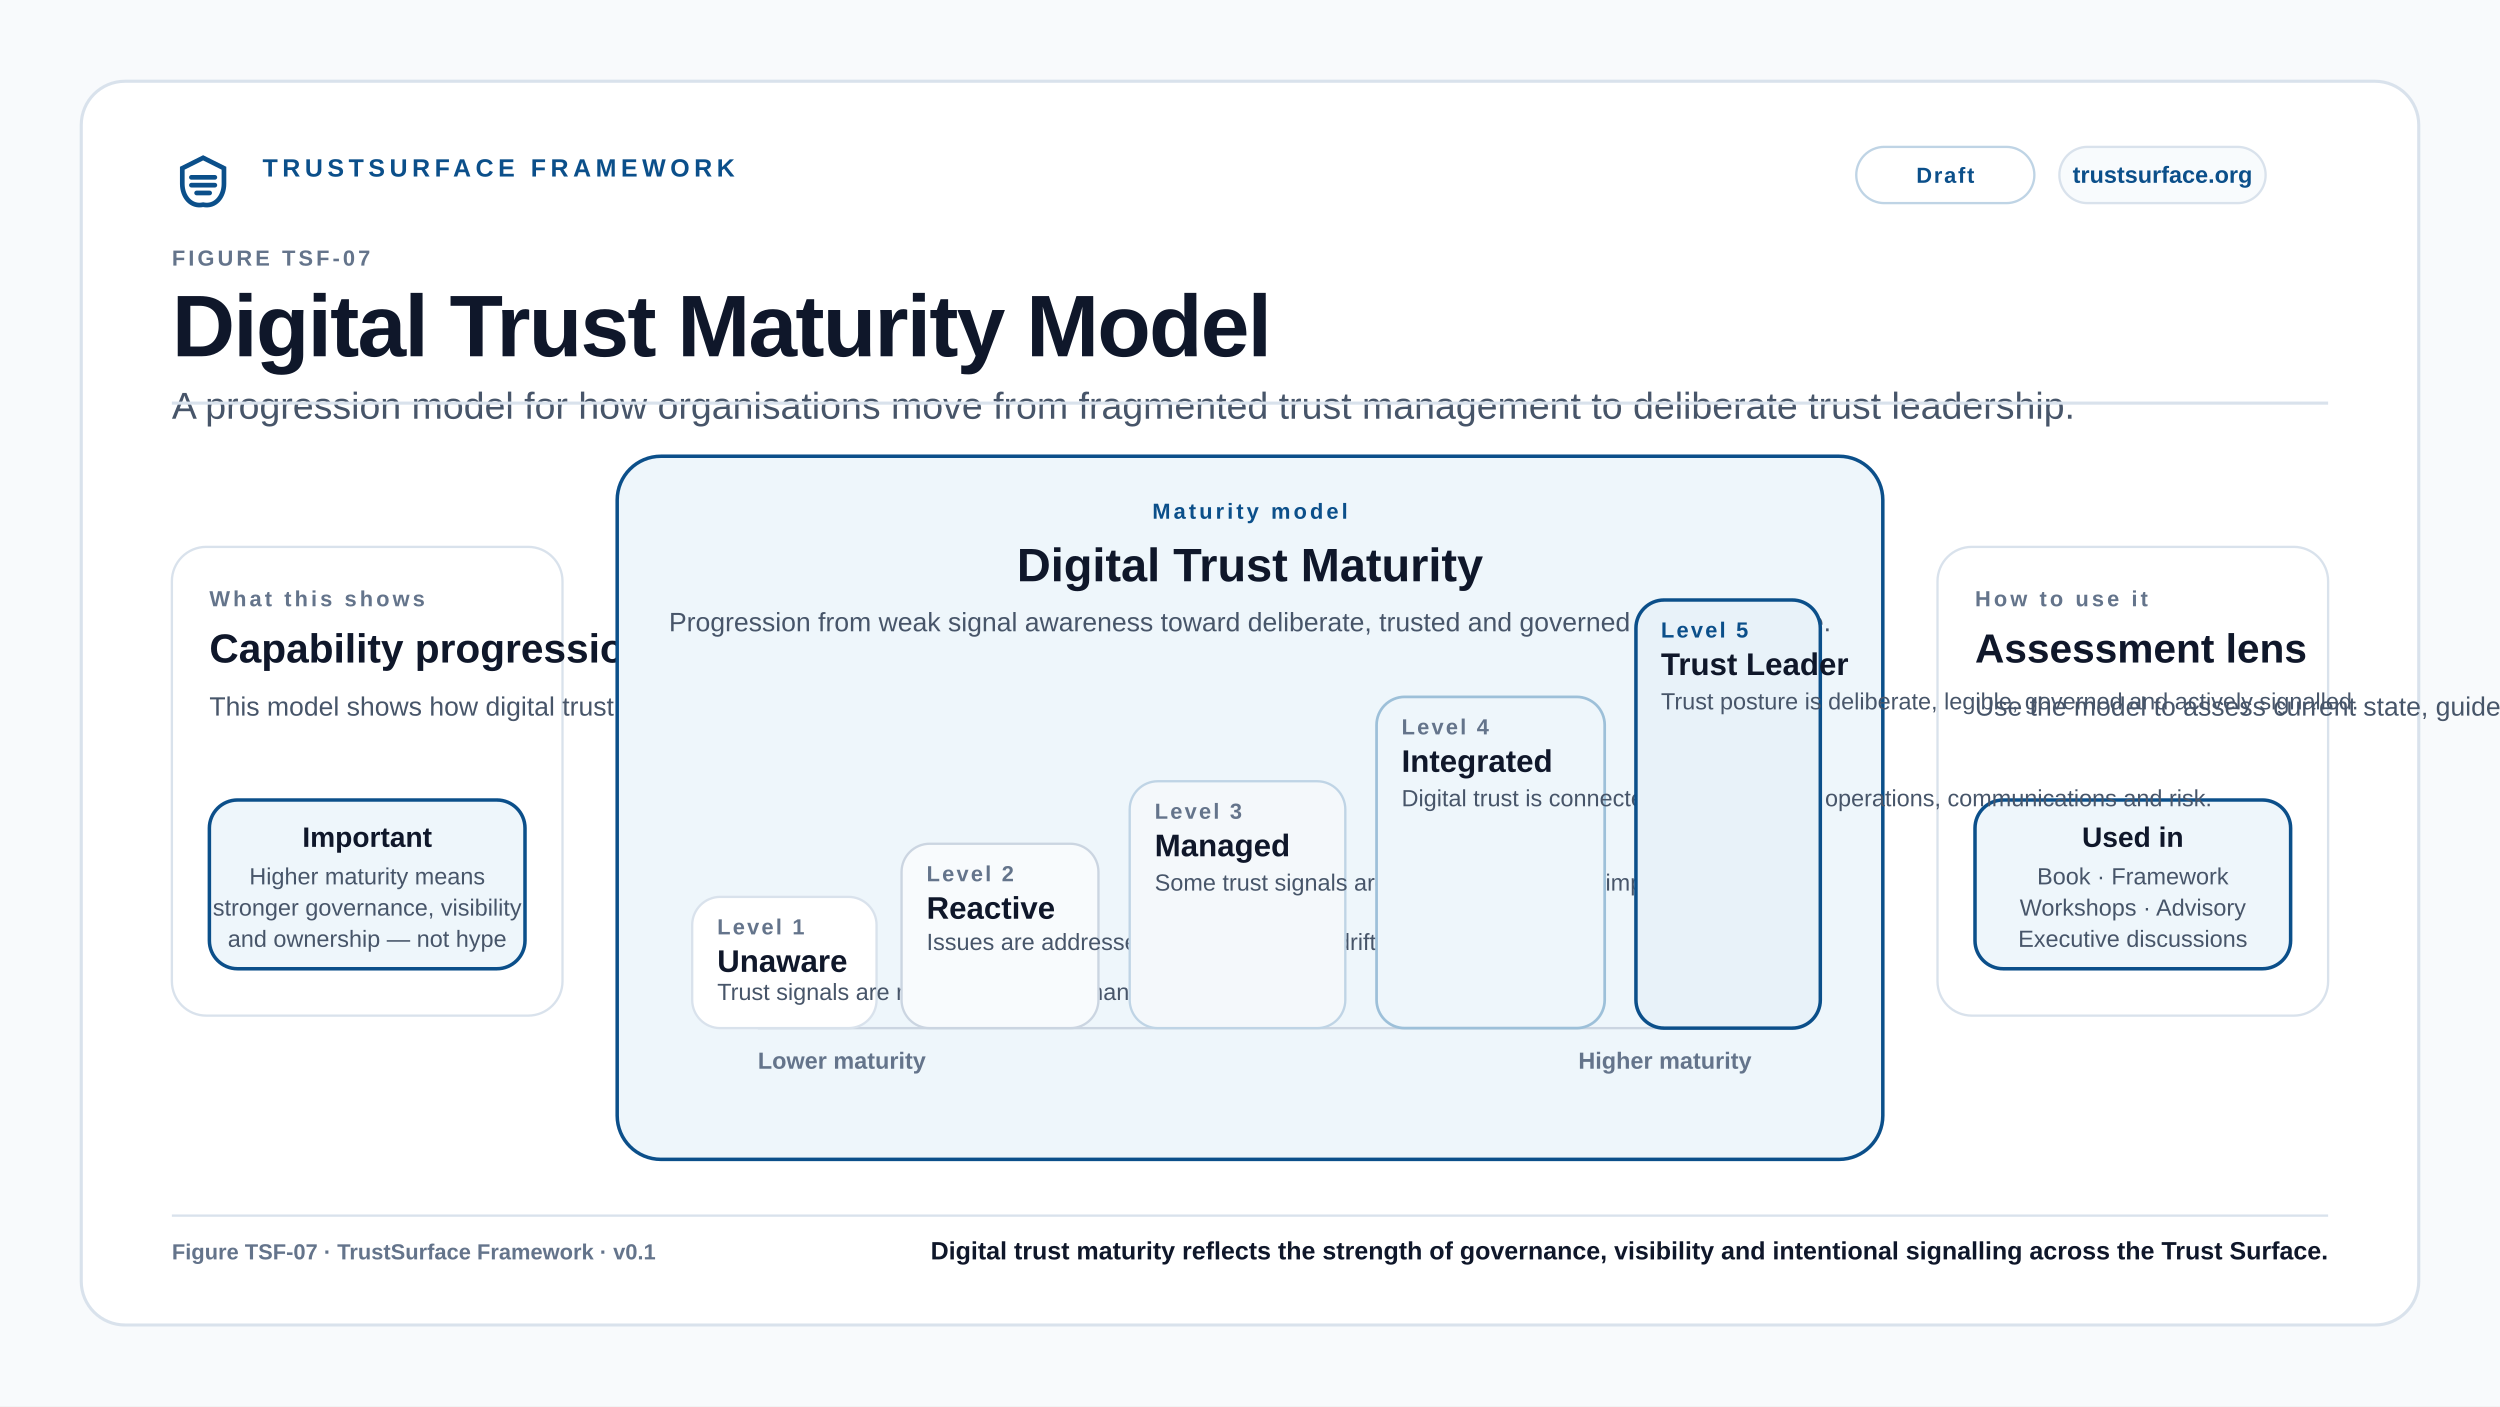
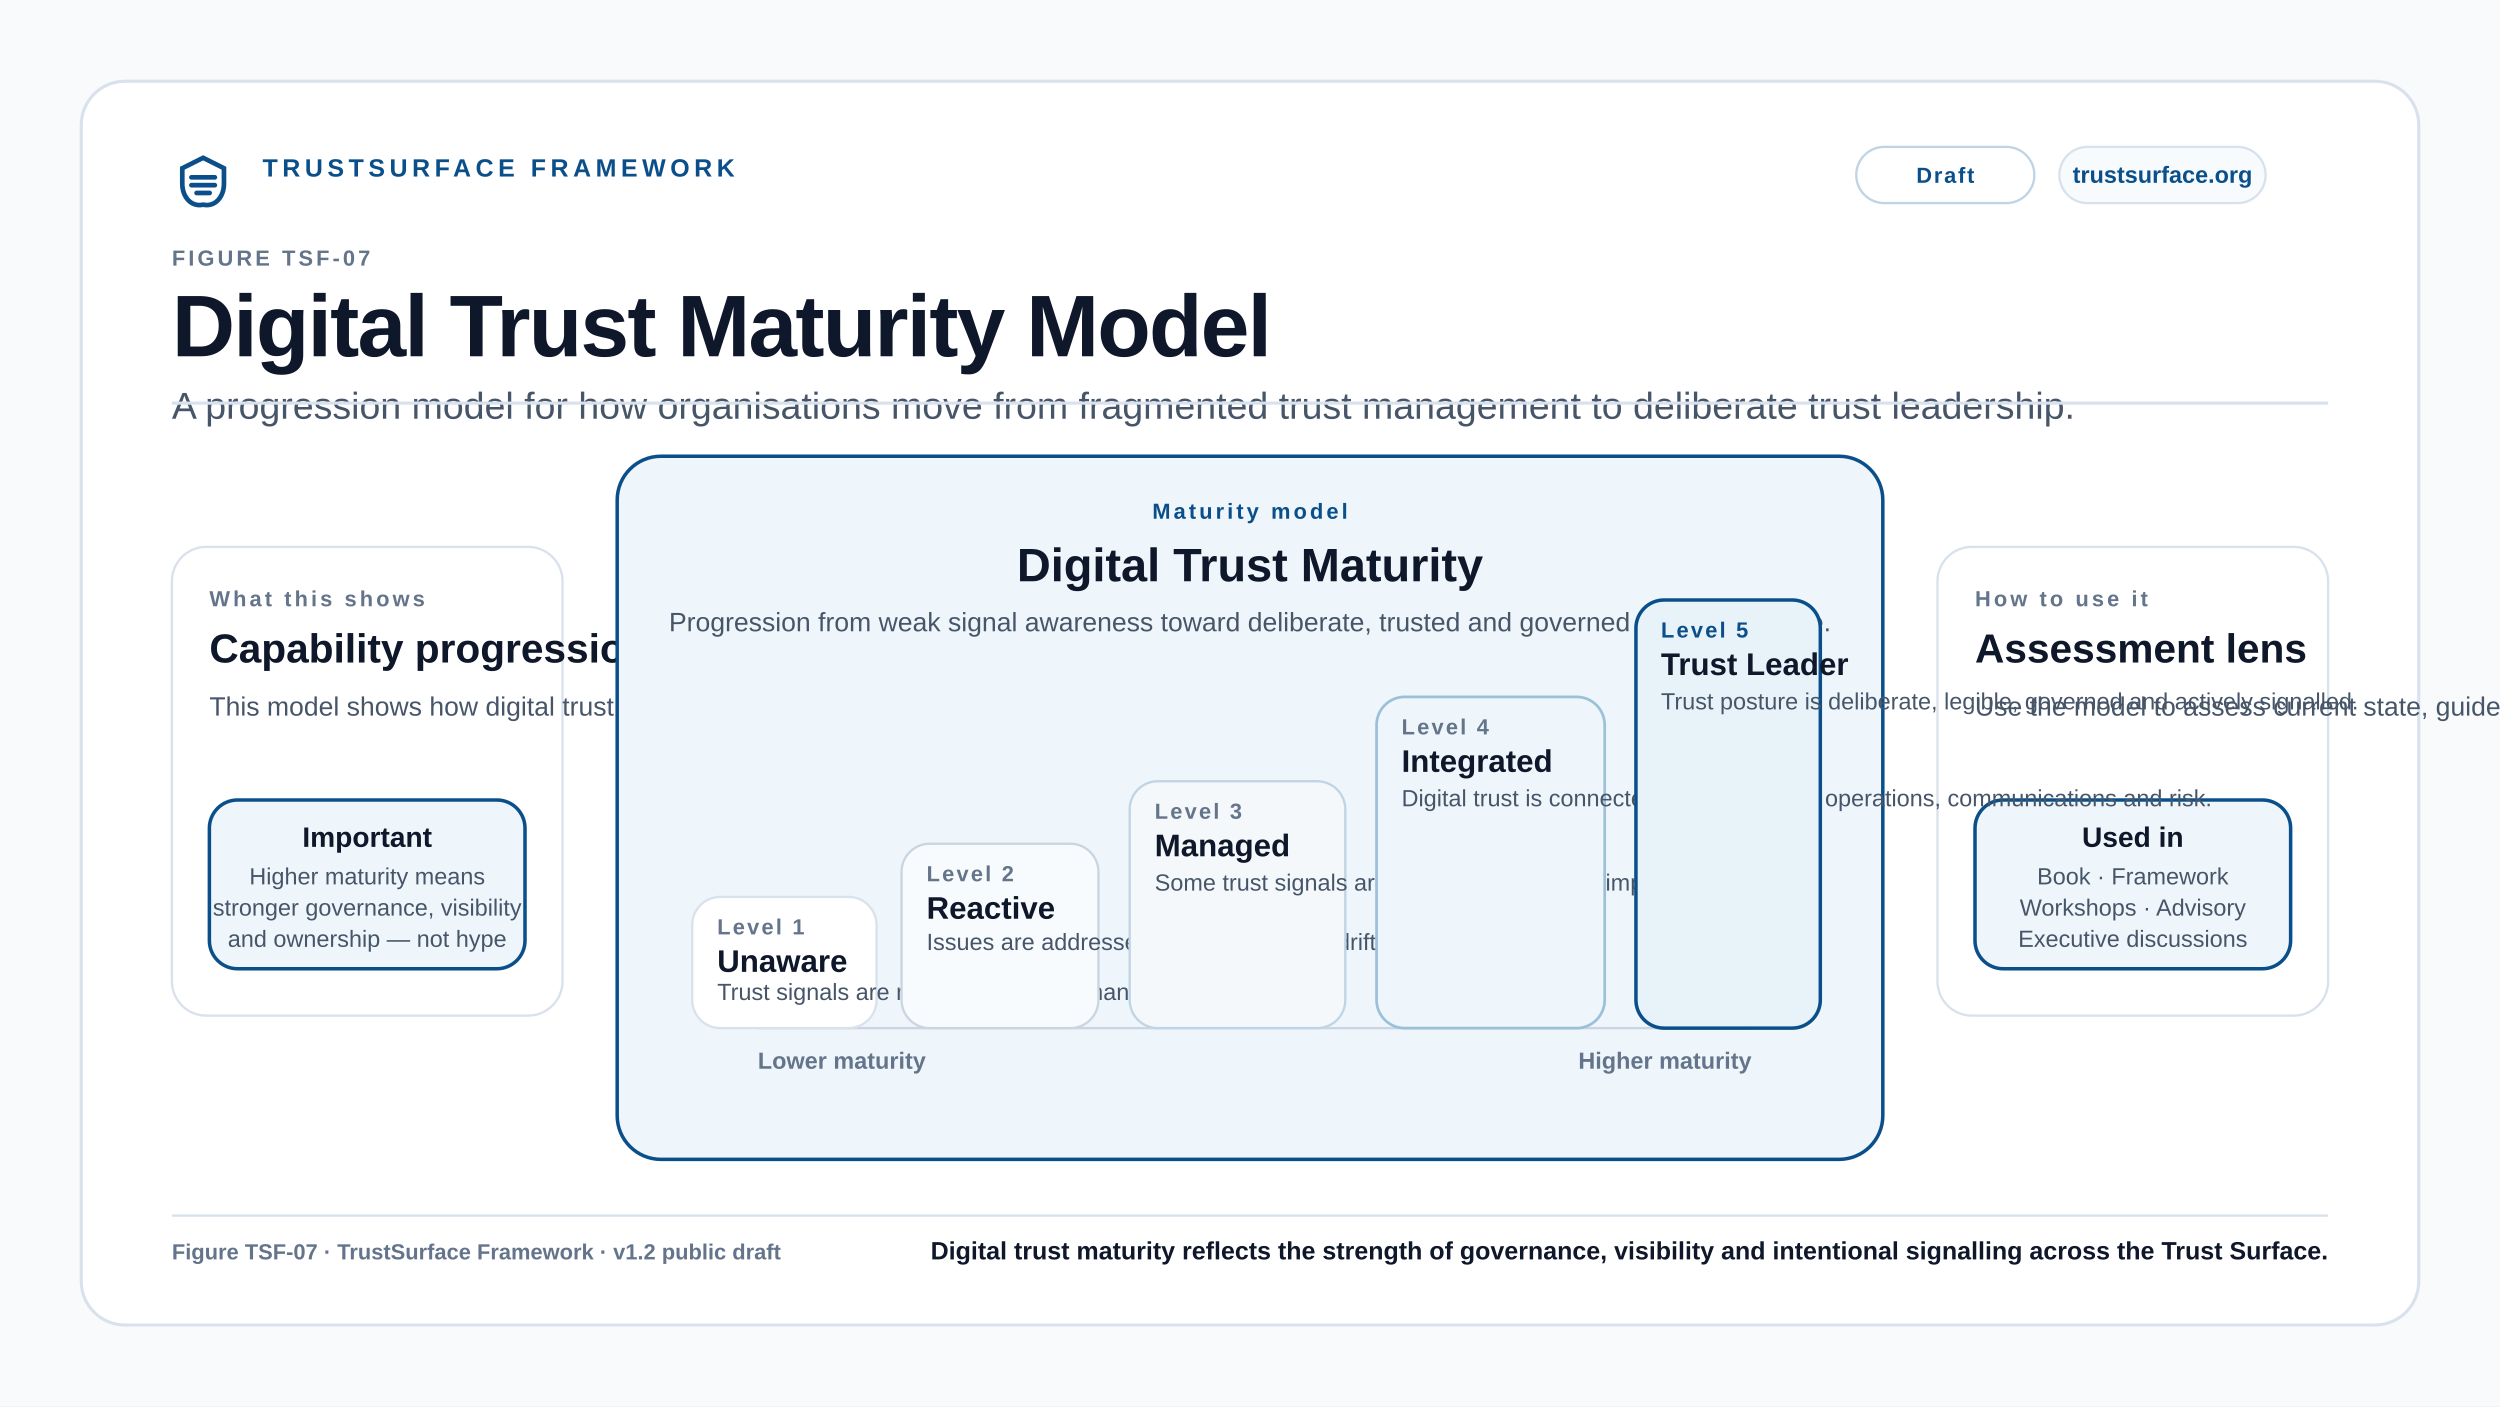
<svg xmlns="http://www.w3.org/2000/svg" width="1600" height="900" viewBox="0 0 1600 900" fill="none" role="img" aria-labelledby="title desc">
  <defs>
    <style>
      text { font-family: Poppins, Arial, sans-serif; fill: #0f172a; }

      .bg { fill: #f8fafc; }
      .frame { fill: #ffffff; stroke: #d9e2ec; stroke-width: 2; }
      .rule { stroke: #d9e2ec; stroke-width: 2; }
      .footer-rule { stroke: #d9e2ec; stroke-width: 1.5; }

      .pill { fill: #ffffff; stroke: #bfd4e5; stroke-width: 1.5; }
      .site-pill { fill: #f8fbfd; stroke: #d9e2ec; stroke-width: 1.5; }

      .panel { fill: #ffffff; stroke: #d9e2ec; stroke-width: 1.5; }
      .panel-soft { fill: #f8fbfd; stroke: #d9e2ec; stroke-width: 1.5; }
      .panel-accent { fill: #eef6fb; stroke: #0b4f8a; stroke-width: 2.25; }

      .step-1 { fill: #ffffff; stroke: #d9e2ec; stroke-width: 1.5; }
      .step-2 { fill: #f8fbfd; stroke: #cbd5e1; stroke-width: 1.5; }
      .step-3 { fill: #f4f8fb; stroke: #bfd4e5; stroke-width: 1.5; }
      .step-4 { fill: #eef6fb; stroke: #9dc0d9; stroke-width: 1.75; }
      .step-5 { fill: #e8f2f9; stroke: #0b4f8a; stroke-width: 2.25; }

      .line-soft { stroke: #cbd5e1; stroke-width: 1.5; fill: none; }
      .logo-mark { color: #0b4f8a; }
      .bullet { fill: #0b4f8a; }

      .kicker {
        font-size: 16px;
        font-weight: 700;
        letter-spacing: 0.18em;
        text-transform: uppercase;
        fill: #0b4f8a;
      }

      .figure-id {
        font-size: 14px;
        font-weight: 700;
        letter-spacing: 0.14em;
        text-transform: uppercase;
        fill: #64748b;
      }

      .title-text {
        font-size: 56px;
        font-weight: 700;
        letter-spacing: -0.02em;
      }

      .subtitle-text {
        font-size: 24px;
        font-weight: 500;
        fill: #475569;
      }

      .status-text {
        font-size: 14px;
        font-weight: 700;
        letter-spacing: 0.08em;
        text-transform: uppercase;
        fill: #0b4f8a;
      }

      .site-link {
        font-size: 15px;
        font-weight: 600;
        fill: #0b4f8a;
      }

      .section-label {
        font-size: 14px;
        font-weight: 700;
        letter-spacing: 0.14em;
        text-transform: uppercase;
        fill: #64748b;
      }

      .section-label-accent {
        font-size: 14px;
        font-weight: 700;
        letter-spacing: 0.14em;
        text-transform: uppercase;
        fill: #0b4f8a;
      }

      .panel-title {
        font-size: 26px;
        font-weight: 700;
      }

      .panel-copy {
        font-size: 17px;
        font-weight: 500;
        fill: #475569;
      }

      .step-num {
        font-size: 14px;
        font-weight: 700;
        letter-spacing: 0.1em;
        text-transform: uppercase;
        fill: #64748b;
      }

      .step-title {
        font-size: 24px;
        font-weight: 700;
      }

      .step-copy {
        font-size: 15px;
        font-weight: 500;
        fill: #475569;
      }

      .maturity-axis {
        font-size: 15px;
        font-weight: 600;
        fill: #64748b;
      }

      .footer-meta {
        font-size: 14px;
        font-weight: 600;
        fill: #64748b;
      }

      .footer-statement {
        font-size: 16px;
        font-weight: 600;
      }
    </style>
    <symbol id="ts-mark" viewBox="0 0 24 24">
      <path d="M12 3l8 4v6c0 5-3.4 9-8 8-4.6 1-8-3-8-8V7l8-4z" stroke="currentColor" stroke-width="1.8" />
      <path d="M7.5 10.5h9M7.5 13.5h9M9.5 16.5h5" stroke="currentColor" stroke-width="1.8" stroke-linecap="round" />
    </symbol>
  </defs>
  <rect x="0" y="0" width="1600" height="900" class="bg" />
  <rect x="52" y="52" width="1496" height="796" rx="28" class="frame" />
  <g transform="translate(110 96)">
    <use href="#ts-mark" x="0" y="0" width="40" height="40" class="logo-mark" />
    <text x="58" y="17" class="kicker">TRUSTSURFACE FRAMEWORK</text>
    <text x="0" y="74" class="figure-id">FIGURE TSF-07</text>
    <text x="0" y="132" class="title-text">Digital Trust Maturity Model</text>
    <text x="0" y="172" class="subtitle-text">A progression model for how organisations move from fragmented trust management to deliberate trust leadership.</text>
  </g>
  <g transform="translate(1188 94)">
    <rect x="0" y="0" width="114" height="36" rx="18" class="pill" />
    <text x="57" y="23" text-anchor="middle" class="status-text">Draft</text>
  </g>
  <g transform="translate(1318 94)">
    <rect x="0" y="0" width="132" height="36" rx="18" class="site-pill" />
    <text x="66" y="23" text-anchor="middle" class="site-link">trustsurface.org</text>
  </g>
  <line x1="110" y1="258" x2="1490" y2="258" class="rule" />
  <g transform="translate(110 350)">
    <rect x="0" y="0" width="250" height="300" rx="22" class="panel" />
    <text x="24" y="38" class="section-label">What this shows</text>
    <text x="24" y="74" class="panel-title">Capability progression</text>
    <text x="24" y="108" class="panel-copy">This model shows how digital trust matures from accidental or fragmented practice toward deliberate, governed trust posture.</text>
    <rect x="24" y="162" width="202" height="108" rx="18" class="panel-accent" />
    <text x="125" y="192" text-anchor="middle" class="step-title" style="font-size:18px;">Important</text>
    <text x="125" y="216" text-anchor="middle" class="step-copy">Higher maturity means</text>
    <text x="125" y="236" text-anchor="middle" class="step-copy">stronger governance, visibility</text>
    <text x="125" y="256" text-anchor="middle" class="step-copy">and ownership — not hype</text>
  </g>
  <g transform="translate(1240 350)">
    <rect x="0" y="0" width="250" height="300" rx="22" class="panel" />
    <text x="24" y="38" class="section-label">How to use it</text>
    <text x="24" y="74" class="panel-title">Assessment lens</text>
    <text x="24" y="108" class="panel-copy">Use the model to assess current state, guide roadmap discussions, and frame digital trust as an organisational capability.</text>
    <rect x="24" y="162" width="202" height="108" rx="18" class="panel-accent" />
    <text x="125" y="192" text-anchor="middle" class="step-title" style="font-size:18px;">Used in</text>
    <text x="125" y="216" text-anchor="middle" class="step-copy">Book · Framework</text>
    <text x="125" y="236" text-anchor="middle" class="step-copy">Workshops · Advisory</text>
    <text x="125" y="256" text-anchor="middle" class="step-copy">Executive discussions</text>
  </g>
  <g transform="translate(395 292)">
    <rect x="0" y="0" width="810" height="450" rx="28" class="panel-accent" />
    <text x="405" y="40" text-anchor="middle" class="section-label-accent">Maturity model</text>
    <text x="405" y="80" text-anchor="middle" class="panel-title" style="font-size:30px;">Digital Trust Maturity</text>
    <text x="405" y="112" text-anchor="middle" class="panel-copy">Progression from weak signal awareness toward deliberate, trusted and governed digital presence.</text>
    <line x1="90" y1="366" x2="726" y2="366" class="line-soft" />
    <text x="90" y="392" class="maturity-axis">Lower maturity</text>
    <text x="726" y="392" text-anchor="end" class="maturity-axis">Higher maturity</text>
    <g transform="translate(48 282)">
      <rect x="0" y="0" width="118" height="84" rx="18" class="step-1" />
      <text x="16" y="24" class="step-num">Level 1</text>
      <text x="16" y="48" class="step-title" style="font-size:20px;">Unaware</text>
      <text x="16" y="66" class="step-copy">Trust signals are not recognised or managed.</text>
    </g>
    <g transform="translate(182 248)">
      <rect x="0" y="0" width="126" height="118" rx="18" class="step-2" />
      <text x="16" y="24" class="step-num">Level 2</text>
      <text x="16" y="48" class="step-title" style="font-size:20px;">Reactive</text>
      <text x="16" y="68" class="step-copy">Issues are addressed only after failure, drift or external pressure.</text>
    </g>
    <g transform="translate(328 208)">
      <rect x="0" y="0" width="138" height="158" rx="18" class="step-3" />
      <text x="16" y="24" class="step-num">Level 3</text>
      <text x="16" y="48" class="step-title" style="font-size:20px;">Managed</text>
      <text x="16" y="70" class="step-copy">Some trust signals are tracked, owned and improved with intent.</text>
    </g>
    <g transform="translate(486 154)">
      <rect x="0" y="0" width="146" height="212" rx="18" class="step-4" />
      <text x="16" y="24" class="step-num">Level 4</text>
      <text x="16" y="48" class="step-title" style="font-size:20px;">Integrated</text>
      <text x="16" y="70" class="step-copy">Digital trust is connected to governance, operations, communications and risk.</text>
    </g>
    <g transform="translate(652 92)">
      <rect x="0" y="0" width="118" height="274" rx="18" class="step-5" />
      <text x="16" y="24" class="step-num" style="fill:#0b4f8a;">Level 5</text>
      <text x="16" y="48" class="step-title" style="font-size:20px;">Trust Leader</text>
      <text x="16" y="70" class="step-copy">Trust posture is deliberate, legible, governed and actively signalled.</text>
    </g>
  </g>
  <g transform="translate(110 778)">
    <line x1="0" y1="0" x2="1380" y2="0" class="footer-rule" />
-     <text x="0" y="28" class="footer-meta">Figure TSF-07 · TrustSurface Framework · v0.1</text>
+     <text x="0" y="28" class="footer-meta">Figure TSF-07 · TrustSurface Framework · v1.2 public draft</text>
    <text x="1380" y="28" text-anchor="end" class="footer-statement">Digital trust maturity reflects the strength of governance, visibility and intentional signalling across the Trust Surface.</text>
  </g>
</svg>
